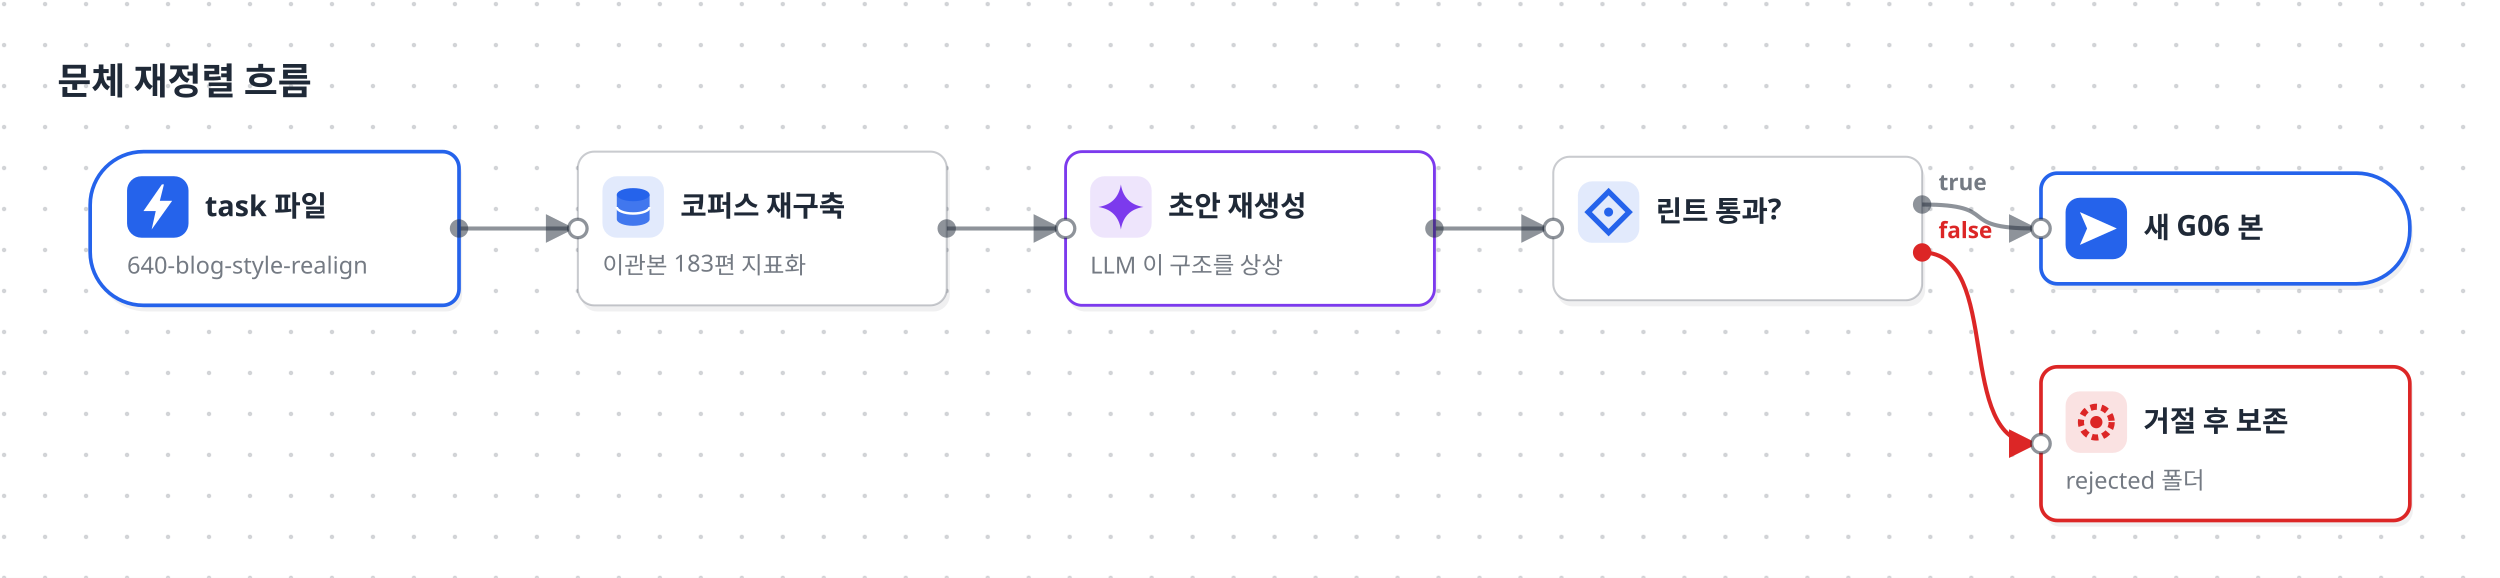
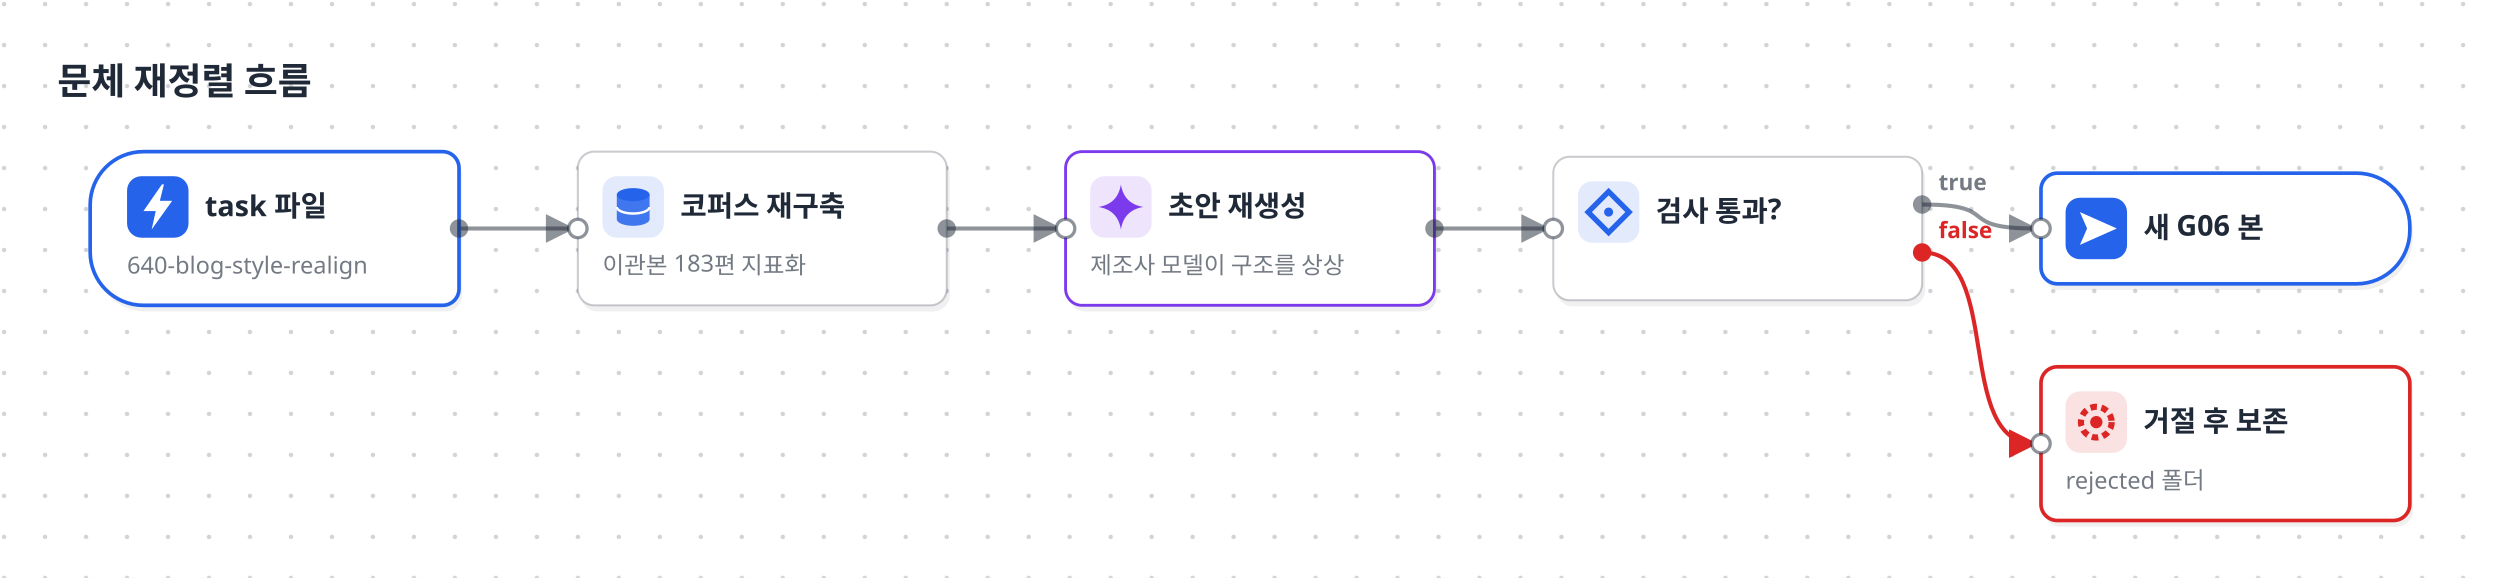
<svg xmlns="http://www.w3.org/2000/svg" width="1220" height="282" viewBox="0 0 1220 282" font-family="'NanumSquare','Nanum Gothic','Apple SD Gothic Neo','Malgun Gothic',sans-serif" role="img">
  <defs>
    <pattern id="dots" width="20" height="20" patternUnits="userSpaceOnUse">
      <circle cx="2" cy="2" r="1.1" fill="#1f2937" fill-opacity="0.20" />
    </pattern>
    <marker id="ah" viewBox="0 0 10 10" refX="9" refY="5" markerWidth="7" markerHeight="7" orient="auto">
      <path d="M0,0 L10,5 L0,10 z" fill="#1f2937" fill-opacity="0.5" />
    </marker>
    <marker id="ahw" viewBox="0 0 10 10" refX="9" refY="5" markerWidth="7" markerHeight="7" orient="auto">
      <path d="M0,0 L10,5 L0,10 z" fill="#dc2626" />
    </marker>
  </defs>
  <rect width="1220" height="282" fill="#ffffff" />
  <rect width="1220" height="282" fill="url(#dots)" />
  <text x="28" y="46" font-size="18" font-weight="700" fill="#1f2937">문체 재정렬 흐름</text>
  <path d="M224.0,111.5 C264.0,111.5 239.0,111.5 279.0,111.5" fill="none" stroke="#1f2937" stroke-opacity="0.5" stroke-width="2" marker-end="url(#ah)" />
  <path d="M462.0,111.5 C502.0,111.5 477.0,111.5 517.0,111.5" fill="none" stroke="#1f2937" stroke-opacity="0.5" stroke-width="2" marker-end="url(#ah)" />
  <path d="M700.0,111.5 C740.0,111.5 715.0,111.5 755.0,111.5" fill="none" stroke="#1f2937" stroke-opacity="0.5" stroke-width="2" marker-end="url(#ah)" />
  <path d="M938.0,99.8 C978.0,99.8 953.0,111.5 993.0,111.5" fill="none" stroke="#1f2937" stroke-opacity="0.5" stroke-width="2" marker-end="url(#ah)" />
  <path d="M938.0,123.2 C978.0,123.2 953.0,216.5 993.0,216.5" fill="none" stroke="#dc2626" stroke-width="2" marker-end="url(#ahw)" />
  <path d="M71.5,77.0 H217.5 A8,8 0 0 1 225.5,85.0 V144.0 A8,8 0 0 1 217.5,152.0 H71.5 A26,26 0 0 1 45.5,126.0 V103.0 A26,26 0 0 1 71.5,77.0 Z" fill="#1f2937" fill-opacity="0.07" />
  <path d="M70.0,74.0 H216.0 A8,8 0 0 1 224.0,82.0 V141.0 A8,8 0 0 1 216.0,149.0 H70.0 A26,26 0 0 1 44.0,123.0 V100.0 A26,26 0 0 1 70.0,74.0 Z" fill="#ffffff" stroke="#2563eb" stroke-width="1.8" />
  <rect x="62.0" y="86.0" width="30" height="30" rx="7" fill="#2563eb" fill-opacity="1" />
  <polygon points="79.0,90.0 70.0,103.0 76.0,103.0 74.0,112.0 84.0,98.0 78.0,98.0 80.0,90.0" fill="#ffffff" />
  <text x="100.0" y="105.5" font-size="14" font-weight="700" fill="#1f2937">task 파일</text>
  <text x="62.0" y="133.5" font-size="11.5" fill="#1f2937" fill-opacity="0.62">640-blog-style-realign</text>
  <circle cx="224.0" cy="111.5" r="4.5" fill="#1f2937" fill-opacity="0.5" />
  <path d="M291.5,77.0 H455.5 A8,8 0 0 1 463.5,85.0 V144.0 A8,8 0 0 1 455.5,152.0 H291.5 A8,8 0 0 1 283.5,144.0 V85.0 A8,8 0 0 1 291.5,77.0 Z" fill="#1f2937" fill-opacity="0.07" />
  <path d="M290.0,74.0 H454.0 A8,8 0 0 1 462.0,82.0 V141.0 A8,8 0 0 1 454.0,149.0 H290.0 A8,8 0 0 1 282.0,141.0 V82.0 A8,8 0 0 1 290.0,74.0 Z" fill="#ffffff" stroke="#1f2937" stroke-opacity="0.24" stroke-width="1" />
  <rect x="294.0" y="86.0" width="30" height="30" rx="7" fill="#2563eb" fill-opacity="0.13" />
  <path d="M301.0,95.0 V107.0 A8,3.2 0 0 0 317.0,107.0 V95.0" fill="#2563eb" fill-opacity="0.85" />
  <ellipse cx="309.0" cy="95.0" rx="8" ry="3.2" fill="#2563eb" />
  <path d="M301.0,101.0 A8,3.2 0 0 0 317.0,101.0" fill="none" stroke="#ffffff" stroke-width="1.2" />
  <text x="332.0" y="105.5" font-size="14" font-weight="700" fill="#1f2937">코퍼스 재구축</text>
  <text x="294.0" y="133.5" font-size="11.5" fill="#1f2937" fill-opacity="0.62">이관본 183편 지표화</text>
  <circle cx="282.0" cy="111.5" r="4.5" fill="#ffffff" stroke="#1f2937" stroke-opacity="0.5" stroke-width="1.6" />
  <circle cx="462.0" cy="111.5" r="4.5" fill="#1f2937" fill-opacity="0.5" />
  <path d="M529.5,77.0 H693.5 A8,8 0 0 1 701.5,85.0 V144.0 A8,8 0 0 1 693.5,152.0 H529.5 A8,8 0 0 1 521.5,144.0 V85.0 A8,8 0 0 1 529.5,77.0 Z" fill="#1f2937" fill-opacity="0.07" />
  <path d="M528.0,74.0 H692.0 A8,8 0 0 1 700.0,82.0 V141.0 A8,8 0 0 1 692.0,149.0 H528.0 A8,8 0 0 1 520.0,141.0 V82.0 A8,8 0 0 1 528.0,74.0 Z" fill="#ffffff" stroke="#7c3aed" stroke-width="1.4" />
  <rect x="532.0" y="86.0" width="30" height="30" rx="7" fill="#7c3aed" fill-opacity="0.13" />
  <path d="M547.0,90.0 Q548.5,99.5 558.0,101.0 Q548.5,102.5 547.0,112.0 Q545.5,102.5 536.0,101.0 Q545.5,99.5 547.0,90.0 Z" fill="#7c3aed" />
  <text x="570.0" y="105.5" font-size="14" font-weight="700" fill="#1f2937">초안 재생성</text>
-   <text x="532.0" y="133.5" font-size="11.5" fill="#1f2937" fill-opacity="0.62">LLM 이 구조를 상상</text>
+   <text x="532.0" y="133.5" font-size="11.5" fill="#1f2937" fill-opacity="0.62">제조사 모델이 구조를 상상</text>
  <circle cx="520.0" cy="111.5" r="4.5" fill="#ffffff" stroke="#1f2937" stroke-opacity="0.5" stroke-width="1.6" />
  <circle cx="700.0" cy="111.5" r="4.5" fill="#1f2937" fill-opacity="0.5" />
  <path d="M767.5,79.5 H931.5 A8,8 0 0 1 939.5,87.5 V141.5 A8,8 0 0 1 931.5,149.5 H767.5 A8,8 0 0 1 759.5,141.5 V87.5 A8,8 0 0 1 767.5,79.5 Z" fill="#1f2937" fill-opacity="0.07" />
  <path d="M766.0,76.5 H930.0 A8,8 0 0 1 938.0,84.5 V138.5 A8,8 0 0 1 930.0,146.5 H766.0 A8,8 0 0 1 758.0,138.5 V84.5 A8,8 0 0 1 766.0,76.5 Z" fill="#ffffff" stroke="#1f2937" stroke-opacity="0.24" stroke-width="1" />
  <rect x="770.0" y="88.5" width="30" height="30" rx="7" fill="#2563eb" fill-opacity="0.13" />
  <polygon points="785.0,93.5 795.0,103.5 785.0,113.5 775.0,103.5" fill="none" stroke="#2563eb" stroke-width="2.6" />
  <circle cx="785.0" cy="103.5" r="2.2" fill="#2563eb" />
-   <text x="808.0" y="108.0" font-size="14" font-weight="700" fill="#1f2937">린트 통과?</text>
+   <text x="808.0" y="108.0" font-size="14" font-weight="700" fill="#1f2937">검사 통과?</text>
  <circle cx="758.0" cy="111.5" r="4.5" fill="#ffffff" stroke="#1f2937" stroke-opacity="0.5" stroke-width="1.6" />
  <circle cx="938.0" cy="99.8" r="4.5" fill="#1f2937" fill-opacity="0.5" />
  <text x="946.0" y="92.8" font-size="11" font-weight="700" fill="#1f2937" fill-opacity="0.62">true</text>
  <circle cx="938.0" cy="123.2" r="4.5" fill="#dc2626" />
  <text x="946.0" y="116.2" font-size="11" font-weight="700" fill="#dc2626">false</text>
  <path d="M1005.5,87.5 H1151.5 A26,26 0 0 1 1177.5,113.5 V115.5 A26,26 0 0 1 1151.5,141.5 H1005.5 A8,8 0 0 1 997.5,133.5 V95.5 A8,8 0 0 1 1005.5,87.5 Z" fill="#1f2937" fill-opacity="0.07" />
  <path d="M1004.0,84.5 H1150.0 A26,26 0 0 1 1176.0,110.5 V112.5 A26,26 0 0 1 1150.0,138.5 H1004.0 A8,8 0 0 1 996.0,130.5 V92.5 A8,8 0 0 1 1004.0,84.5 Z" fill="#ffffff" stroke="#2563eb" stroke-width="1.8" />
  <rect x="1008.0" y="96.5" width="30" height="30" rx="7" fill="#2563eb" fill-opacity="1" />
  <polygon points="1015.0,103.5 1033.0,111.5 1015.0,119.5 1018.5,111.5" fill="#ffffff" />
  <text x="1046.0" y="116.0" font-size="14" font-weight="700" fill="#1f2937">새 G06 본</text>
  <circle cx="996.0" cy="111.5" r="4.5" fill="#ffffff" stroke="#1f2937" stroke-opacity="0.5" stroke-width="1.6" />
  <path d="M1005.5,182.0 H1169.5 A8,8 0 0 1 1177.5,190.0 V249.0 A8,8 0 0 1 1169.5,257.0 H1005.5 A8,8 0 0 1 997.5,249.0 V190.0 A8,8 0 0 1 1005.5,182.0 Z" fill="#1f2937" fill-opacity="0.07" />
  <path d="M1004.0,179.0 H1168.0 A8,8 0 0 1 1176.0,187.0 V246.0 A8,8 0 0 1 1168.0,254.0 H1004.0 A8,8 0 0 1 996.0,246.0 V187.0 A8,8 0 0 1 1004.0,179.0 Z" fill="#ffffff" stroke="#dc2626" stroke-width="1.8" />
  <rect x="1008.0" y="191.0" width="30" height="30" rx="7" fill="#dc2626" fill-opacity="0.13" />
  <circle cx="1023.0" cy="206.0" r="7.5" fill="none" stroke="#dc2626" stroke-width="3" stroke-dasharray="3.2 2.2" />
  <circle cx="1023.0" cy="206.0" r="3" fill="#dc2626" />
  <text x="1046.0" y="210.5" font-size="14" font-weight="700" fill="#1f2937">거절 후 보존</text>
  <text x="1008.0" y="238.5" font-size="11.5" fill="#1f2937" fill-opacity="0.62">rejected 폴더</text>
  <circle cx="996.0" cy="216.5" r="4.5" fill="#ffffff" stroke="#1f2937" stroke-opacity="0.5" stroke-width="1.6" />
</svg>
